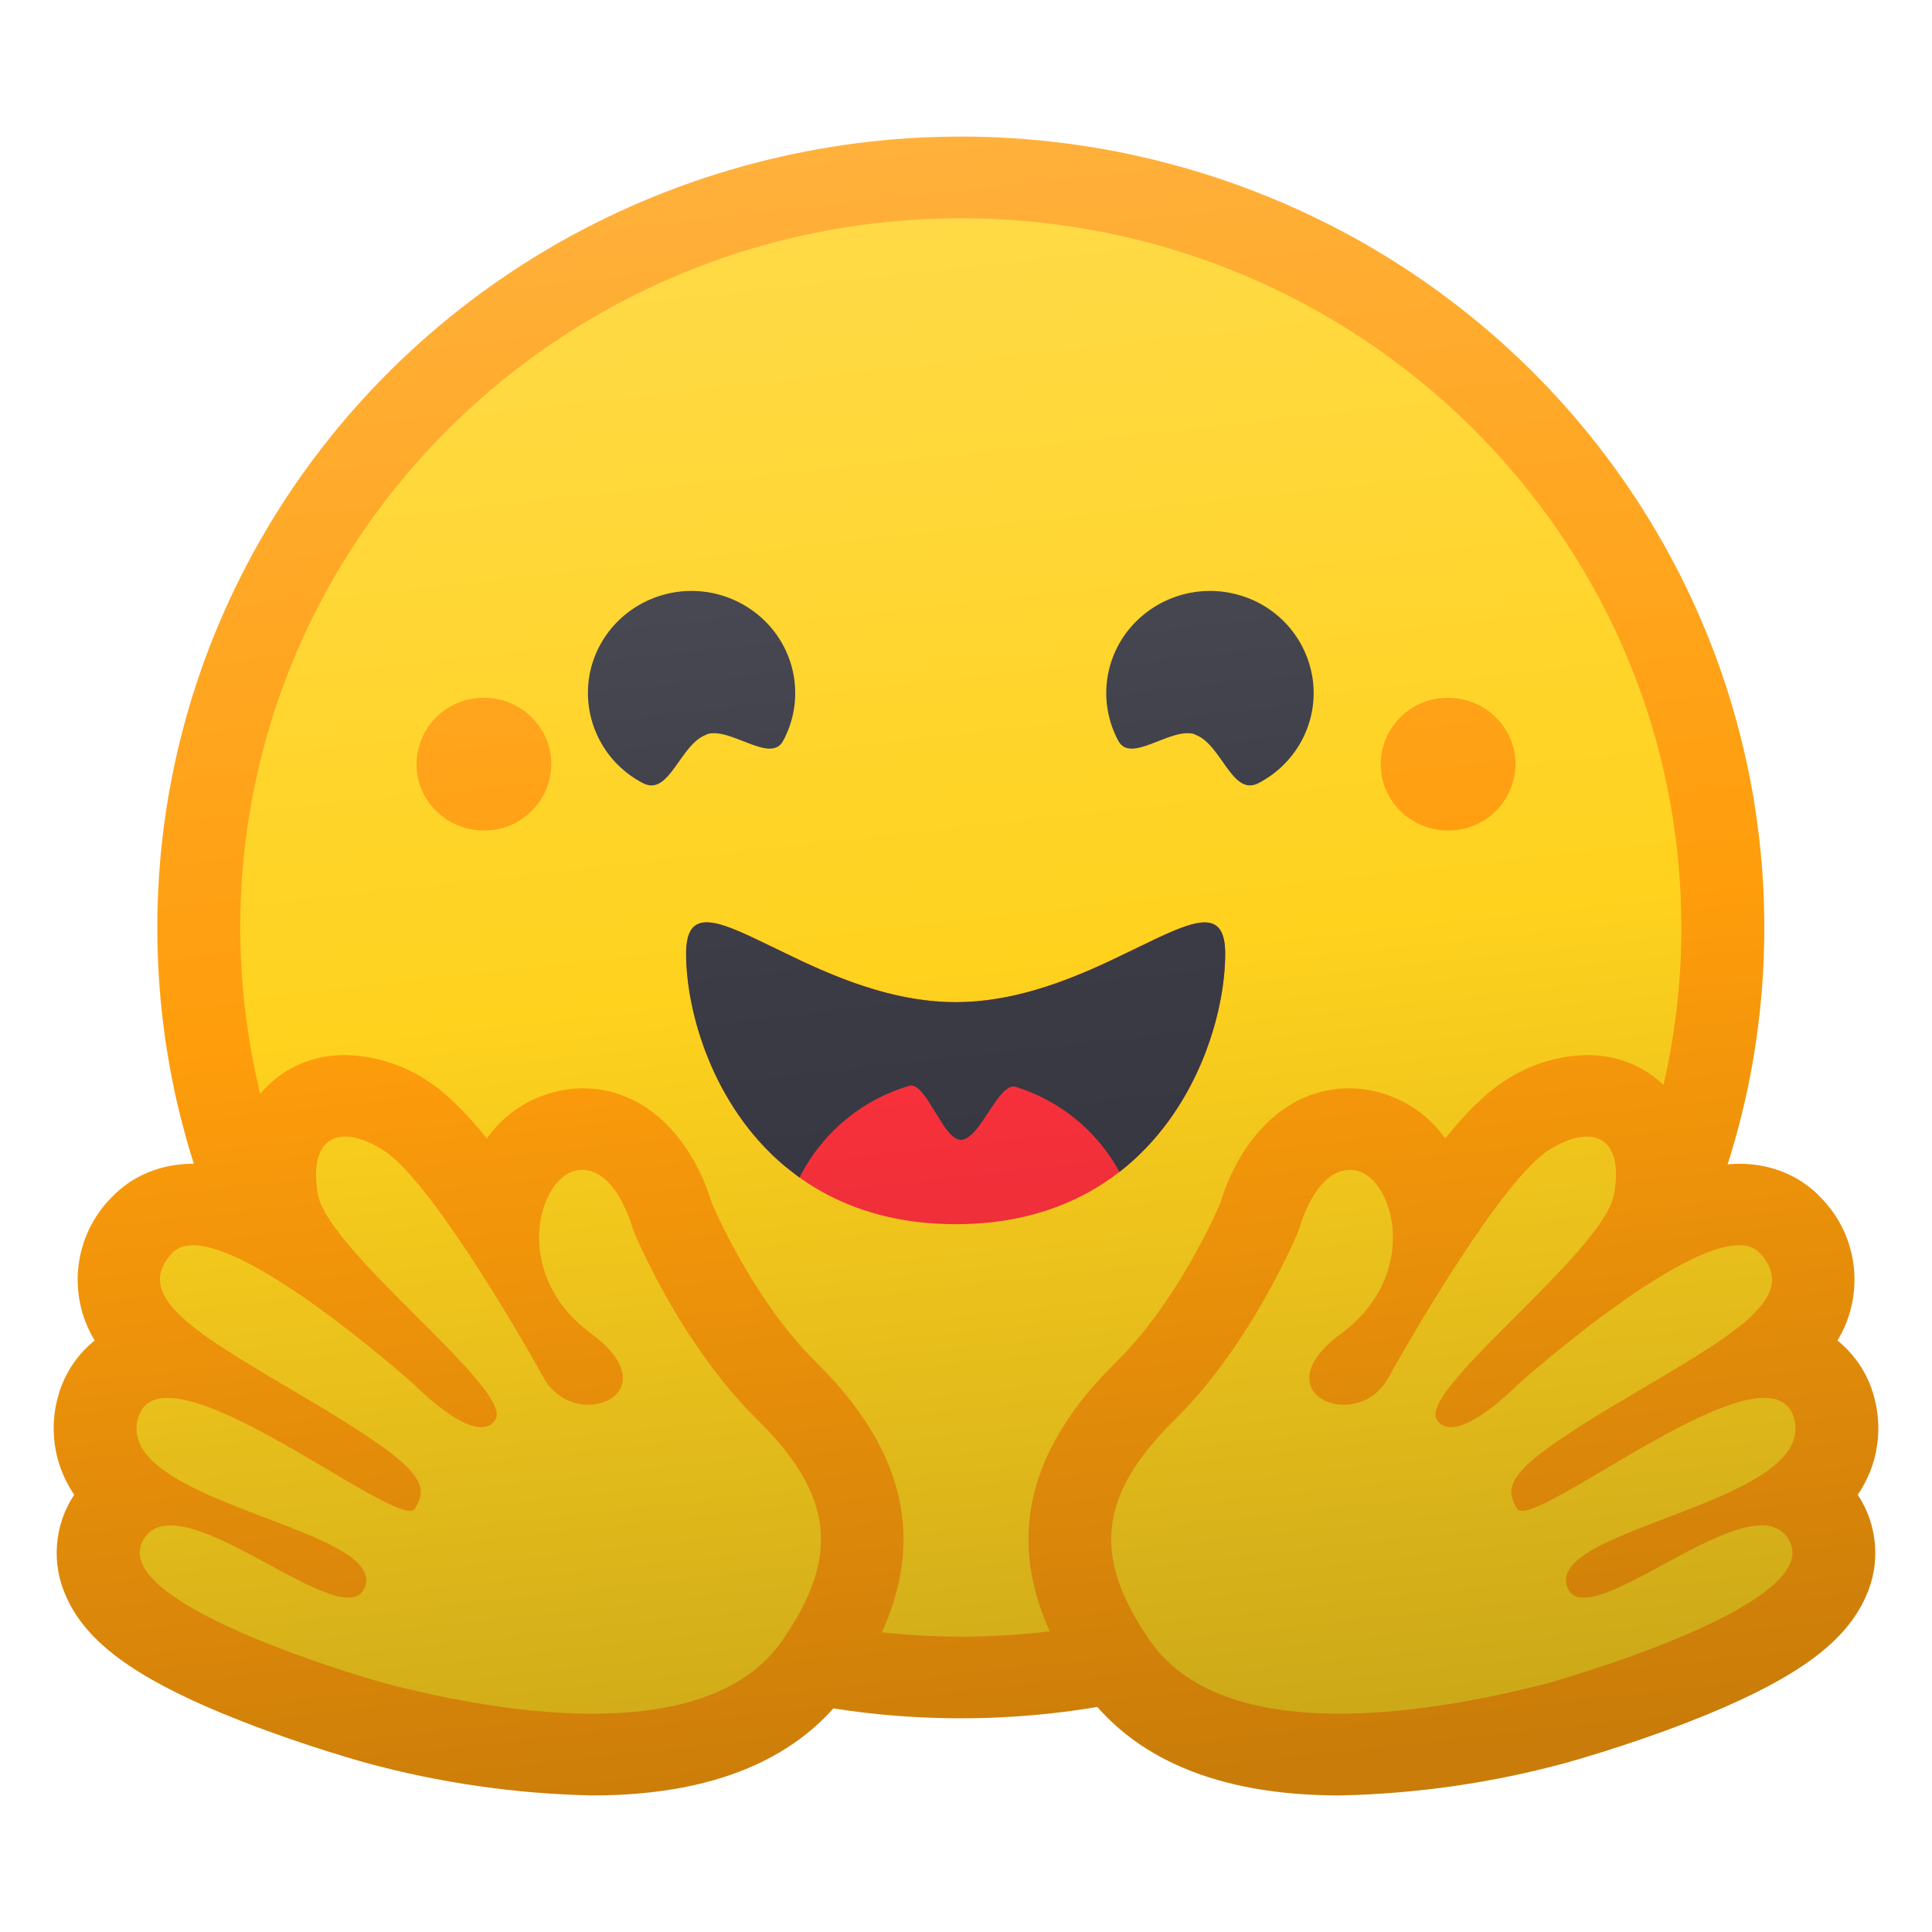
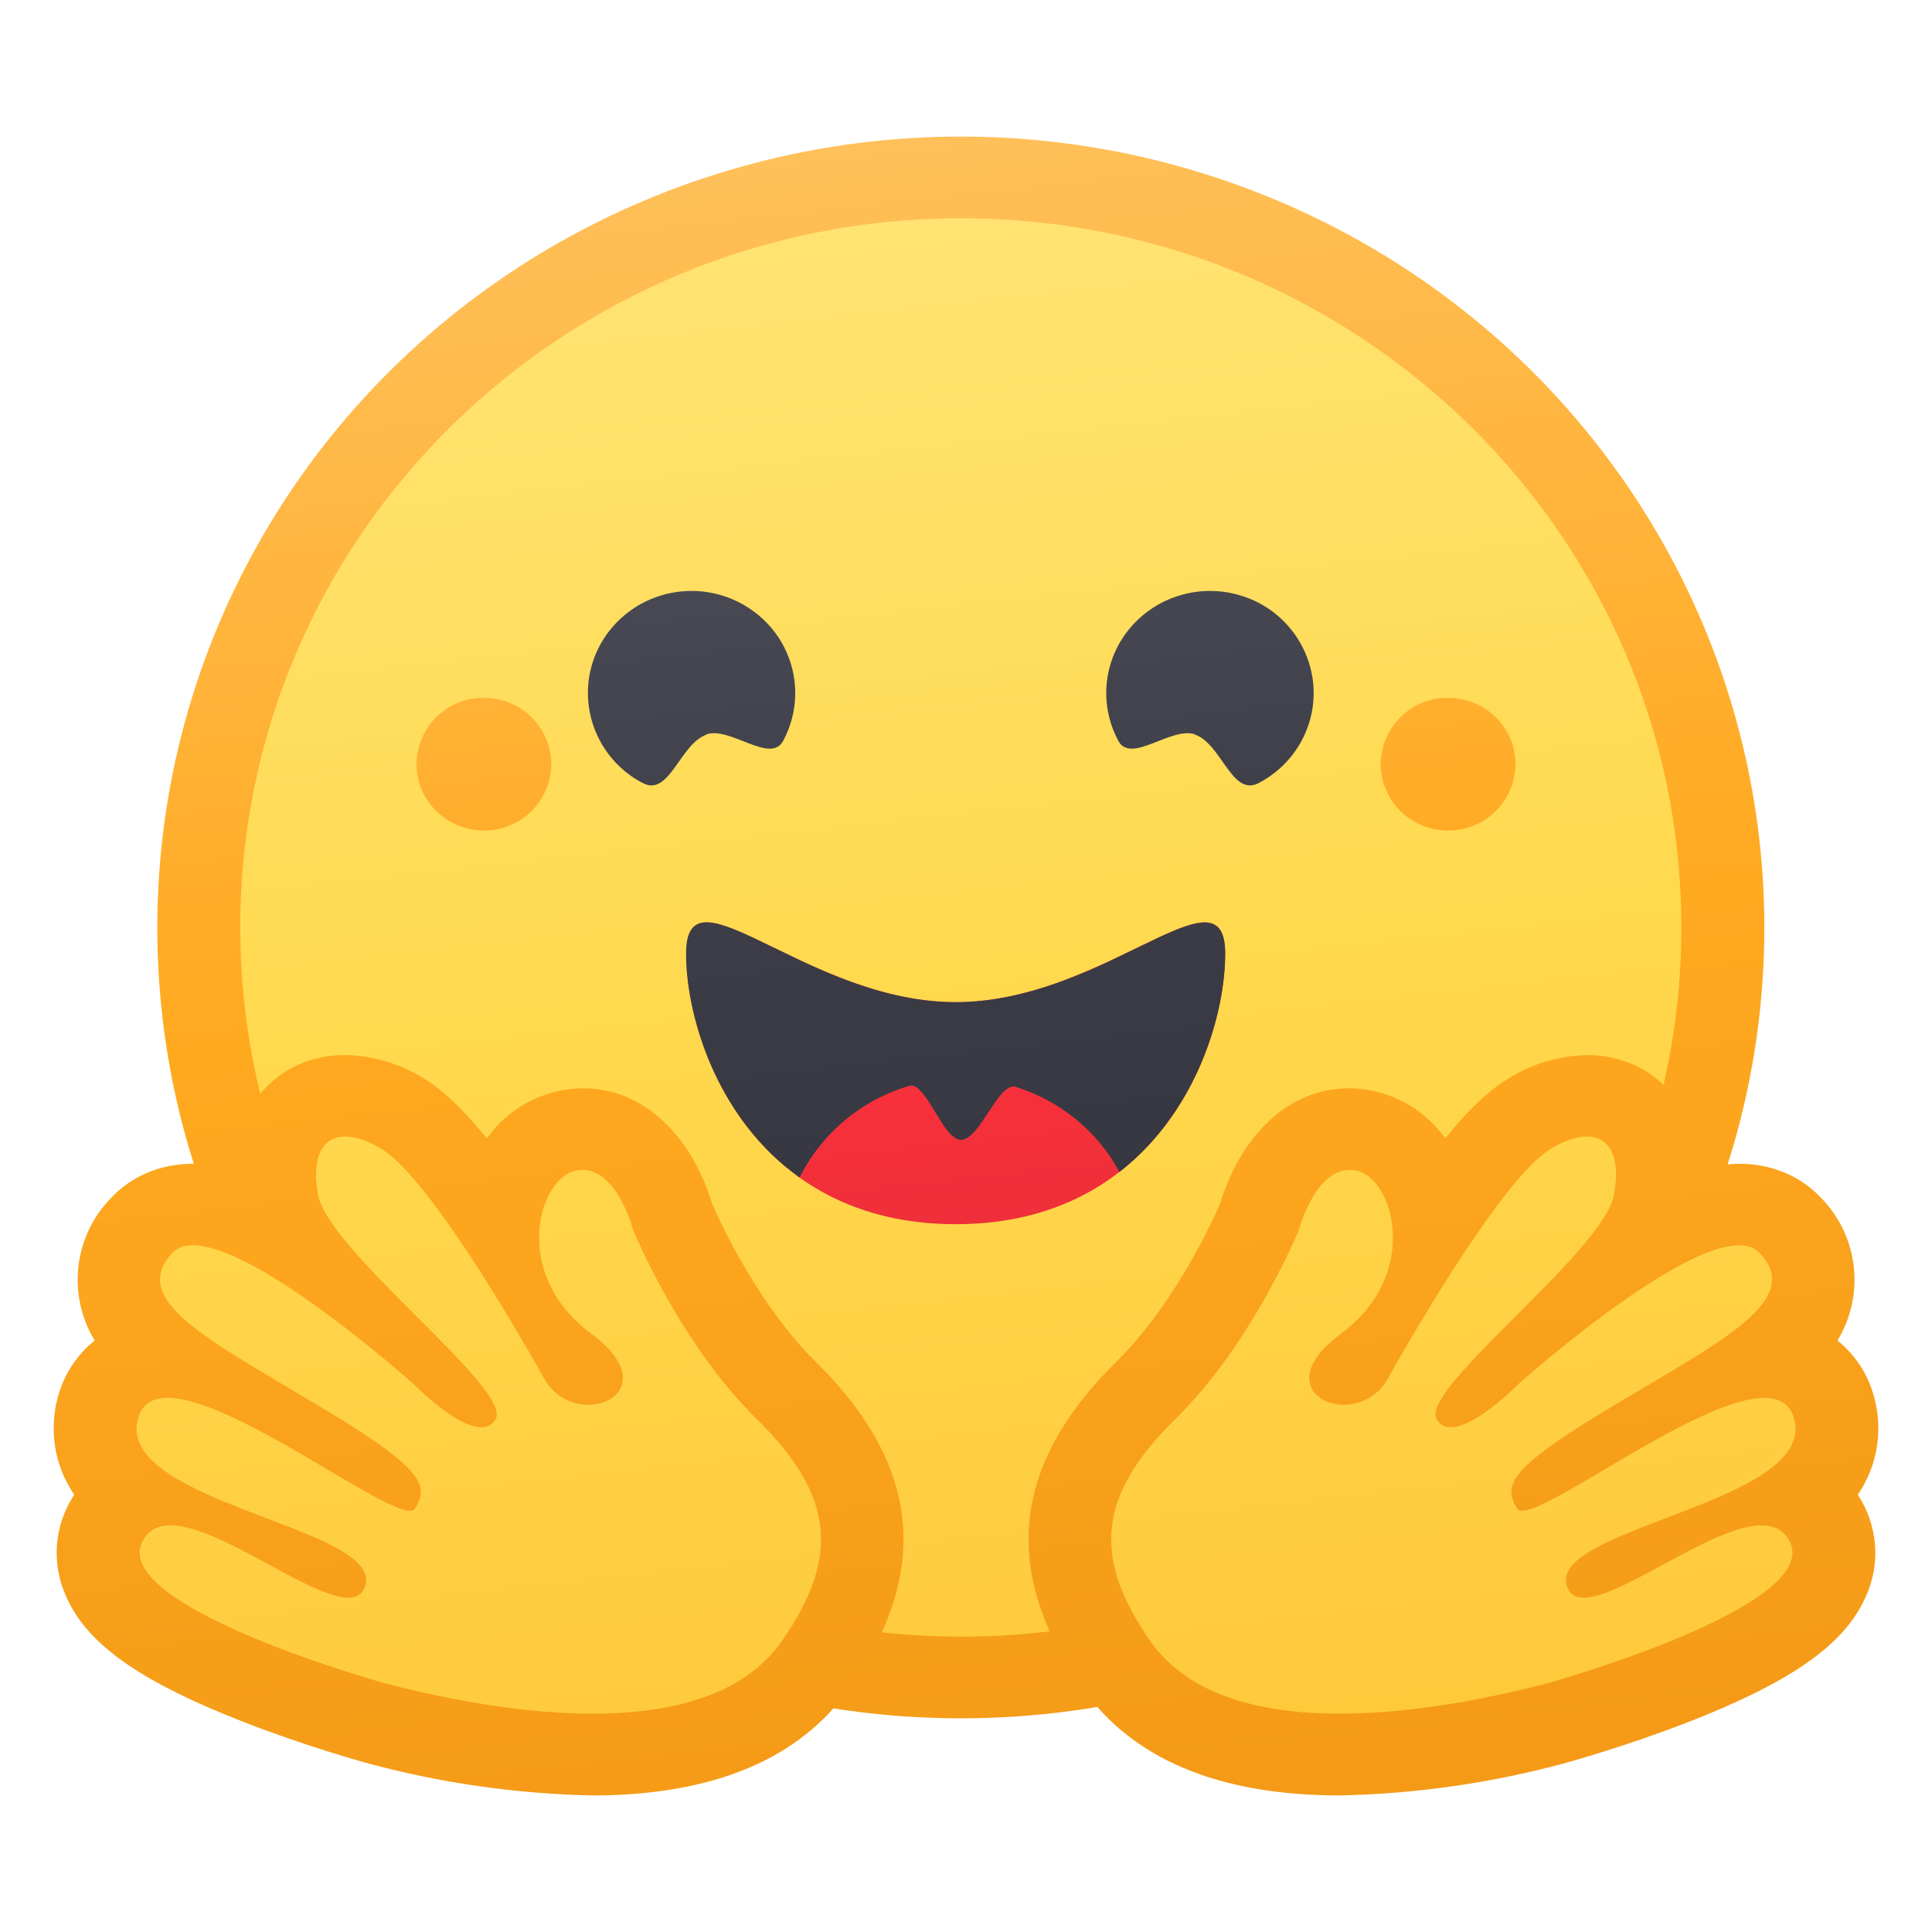
<svg xmlns="http://www.w3.org/2000/svg" viewBox="0 0 144 144" width="144" height="144">
  <defs>
    <linearGradient id="huggingface-tone-0" gradientUnits="userSpaceOnUse" x1="10.9" y1="2" x2="13.1" y2="22">
      <stop offset="0.0" stop-color="#6F6F78" />
      <stop offset="0.5" stop-color="#53535C" />
      <stop offset="1.0" stop-color="#3F3F46" />
    </linearGradient>
    <linearGradient id="huggingface-tone-1" gradientUnits="userSpaceOnUse" x1="10.9" y1="2" x2="13.1" y2="22">
-       <stop offset="0.0" stop-color="#FFB13C" />
-       <stop offset="0.5" stop-color="#FF9D0B" />
-       <stop offset="1.0" stop-color="#C97C09" />
+       <stop offset="0.0" stop-color="#FFC05A" />
+       <stop offset="0.5" stop-color="#FFA91F" />
+       <stop offset="1.0" stop-color="#F49A17" />
    </linearGradient>
    <linearGradient id="huggingface-tone-2" gradientUnits="userSpaceOnUse" x1="10.9" y1="2" x2="13.1" y2="22">
-       <stop offset="0.0" stop-color="#FFDB4B" />
-       <stop offset="0.5" stop-color="#FFD21E" />
-       <stop offset="1.0" stop-color="#C9A618" />
+       <stop offset="0.0" stop-color="#FFE477" />
+       <stop offset="0.5" stop-color="#FFD94E" />
+       <stop offset="1.0" stop-color="#FFC83B" />
    </linearGradient>
    <linearGradient id="huggingface-tone-3" gradientUnits="userSpaceOnUse" x1="10.9" y1="2" x2="13.1" y2="22">
      <stop offset="0.0" stop-color="#FF5B64" />
      <stop offset="0.5" stop-color="#FF323D" />
      <stop offset="1.0" stop-color="#C92830" />
    </linearGradient>
    <linearGradient id="huggingface-tone-4" gradientUnits="userSpaceOnUse" x1="10.9" y1="2" x2="13.1" y2="22">
      <stop offset="0.0" stop-color="#565761" />
      <stop offset="0.5" stop-color="#3A3B45" />
      <stop offset="1.0" stop-color="#2C2D34" />
    </linearGradient>
  </defs>
  <g transform="translate(-2.183955 -2.183081) scale(6.181996)" fill="url(#huggingface-tone-0)">
    <path d="M2.25 11.535c0-3.407 1.847-6.554 4.844-8.258a9.822 9.822 0 019.687 0c2.997 1.704 4.844 4.851 4.844 8.258 0 5.266-4.337 9.535-9.687 9.535S2.25 16.8 2.25 11.535z" fill="url(#huggingface-tone-1)" />
    <path d="M11.938 20.086c4.797 0 8.687-3.829 8.687-8.551 0-4.722-3.89-8.55-8.687-8.55-4.798 0-8.688 3.828-8.688 8.55 0 4.722 3.89 8.55 8.688 8.55z" fill="url(#huggingface-tone-2)" />
    <path d="M11.875 15.113c2.457 0 3.25-2.156 3.25-3.263 0-.576-.393-.394-1.023-.089-.582.283-1.365.675-2.224.675-1.798 0-3.25-1.693-3.25-.586 0 1.107.79 3.263 3.25 3.263h-.003z" fill="url(#huggingface-tone-3)" />
    <path d="M14.76 9.21c.32.108.445.753.767.585.447-.233.707-.708.659-1.204a1.235 1.235 0 00-.879-1.059 1.262 1.262 0 00-1.33.394c-.322.384-.377.92-.14 1.36.153.283.638-.177.925-.079l-.002.003zm-5.887 0c-.32.108-.448.753-.768.585a1.226 1.226 0 01-.658-1.204c.048-.495.395-.913.878-1.059a1.262 1.262 0 011.33.394c.322.384.377.92.14 1.36-.152.283-.64-.177-.925-.079l.003.003zm1.12 5.34a2.166 2.166 0 011.325-1.106c.07-.02.144.06.219.171l.192.306c.069.1.139.175.209.175.074 0 .15-.074.223-.172l.205-.302c.08-.11.157-.188.234-.165.537.168.986.536 1.25 1.026.932-.724 1.275-1.905 1.275-2.633 0-.508-.306-.426-.81-.19l-.616.296c-.52.24-1.148.48-1.824.48-.676 0-1.302-.24-1.823-.48l-.589-.283c-.52-.248-.838-.342-.838.177 0 .703.32 1.831 1.187 2.56l.18.14z" fill="url(#huggingface-tone-4)" />
    <path d="M17.812 10.366a.806.806 0 00.813-.8c0-.441-.364-.8-.813-.8a.806.806 0 00-.812.8c0 .442.364.8.812.8zm-11.624 0a.806.806 0 00.812-.8c0-.441-.364-.8-.812-.8a.806.806 0 00-.813.8c0 .442.364.8.813.8zM4.515 13.073c-.405 0-.765.162-1.017.46a1.455 1.455 0 00-.333.925 1.801 1.801 0 00-.485-.074c-.387 0-.737.146-.985.409a1.41 1.41 0 00-.2 1.722 1.302 1.302 0 00-.447.694c-.06.222-.12.69.2 1.166a1.267 1.267 0 00-.093 1.236c.238.533.81.958 1.89 1.405l.24.096c.768.3 1.473.492 1.478.494.89.243 1.808.375 2.732.394 1.465 0 2.513-.443 3.115-1.314.93-1.342.842-2.575-.274-3.763l-.151-.154c-.692-.684-1.155-1.69-1.25-1.912-.195-.655-.71-1.383-1.562-1.383-.46.007-.889.233-1.15.605-.25-.31-.495-.553-.715-.694a1.87 1.87 0 00-.993-.312zm14.97 0c.405 0 .767.162 1.017.46.216.262.333.588.333.925.158-.047.322-.071.487-.074.388 0 .738.146.985.409a1.41 1.41 0 01.2 1.722c.22.178.377.422.445.694.06.222.12.69-.2 1.166.244.37.279.836.093 1.236-.238.533-.81.958-1.889 1.405l-.239.096c-.77.3-1.475.492-1.48.494-.89.243-1.808.375-2.732.394-1.465 0-2.513-.443-3.115-1.314-.93-1.342-.842-2.575.274-3.763l.151-.154c.695-.684 1.157-1.69 1.252-1.912.195-.655.708-1.383 1.56-1.383.46.007.889.233 1.15.605.25-.31.495-.553.718-.694.244-.162.523-.265.814-.3l.176-.012z" fill="url(#huggingface-tone-1)" />
    <path d="M9.785 20.132c.688-.994.638-1.74-.305-2.667-.945-.928-1.495-2.288-1.495-2.288s-.205-.788-.672-.714c-.468.074-.81 1.25.17 1.971.977.721-.195 1.21-.573.534-.375-.677-1.405-2.416-1.94-2.751-.532-.332-.907-.148-.782.541.125.687 2.357 2.35 2.14 2.707-.218.362-.983-.42-.983-.42S2.953 14.9 2.43 15.46c-.52.558.398 1.026 1.7 1.803 1.308.778 1.41.985 1.225 1.28-.187.295-3.07-2.1-3.34-1.083-.27 1.011 2.943 1.304 2.745 2.006-.2.7-2.265-1.324-2.685-.537-.425.79 2.913 1.718 2.94 1.725 1.075.276 3.813.859 4.77-.522zm4.432 0c-.687-.994-.64-1.74.305-2.667.943-.928 1.493-2.288 1.493-2.288s.205-.788.675-.714c.465.074.807 1.25-.17 1.971-.98.721.195 1.21.57.534.377-.677 1.407-2.416 1.94-2.751.532-.332.91-.148.782.541-.125.687-2.355 2.35-2.137 2.707.215.362.98-.42.98-.42S21.05 14.9 21.57 15.46c.52.558-.395 1.026-1.7 1.803-1.308.778-1.408.985-1.225 1.28.187.295 3.07-2.1 3.34-1.083.27 1.011-2.94 1.304-2.743 2.006.2.7 2.263-1.324 2.685-.537.423.79-2.912 1.718-2.94 1.725-1.077.276-3.815.859-4.77-.522z" fill="url(#huggingface-tone-2)" />
  </g>
</svg>
